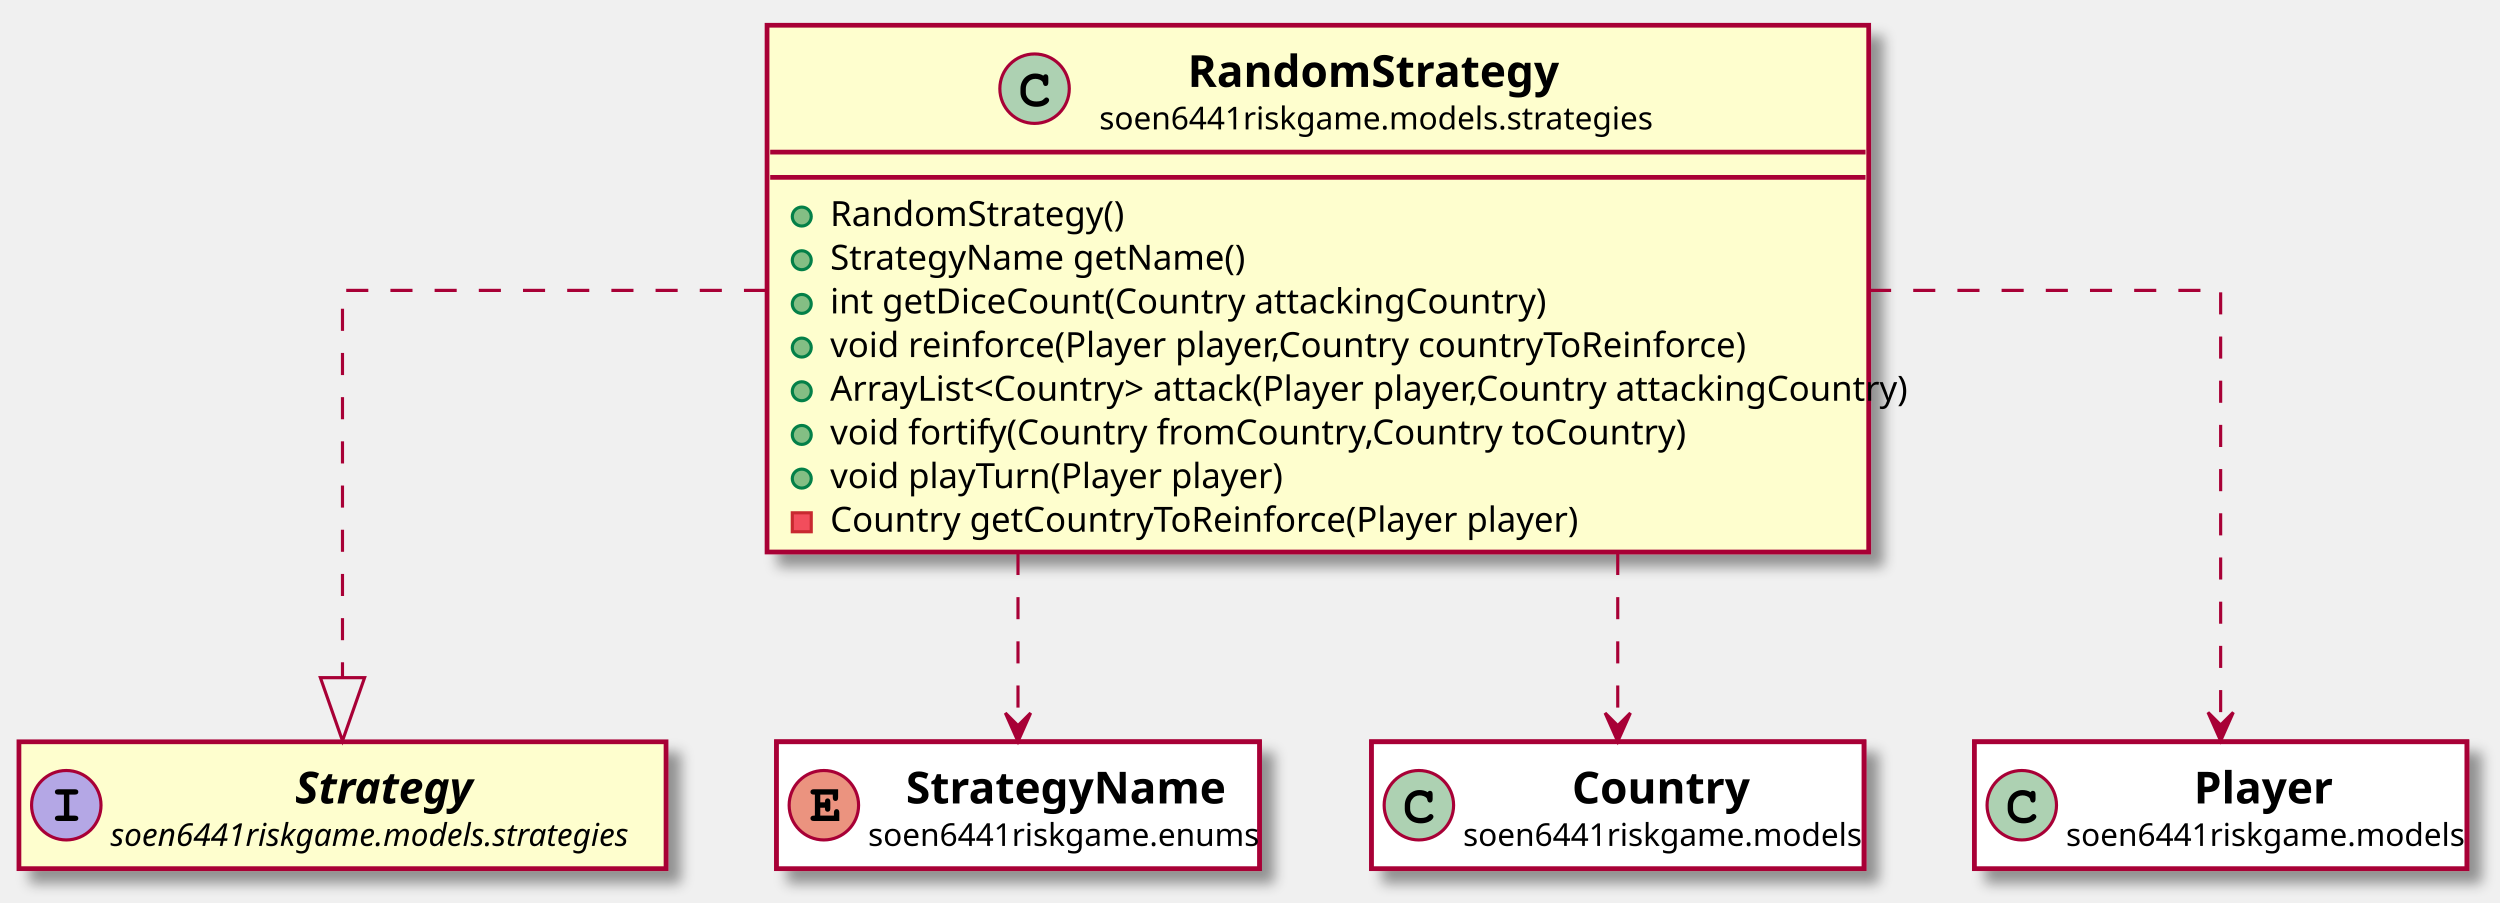
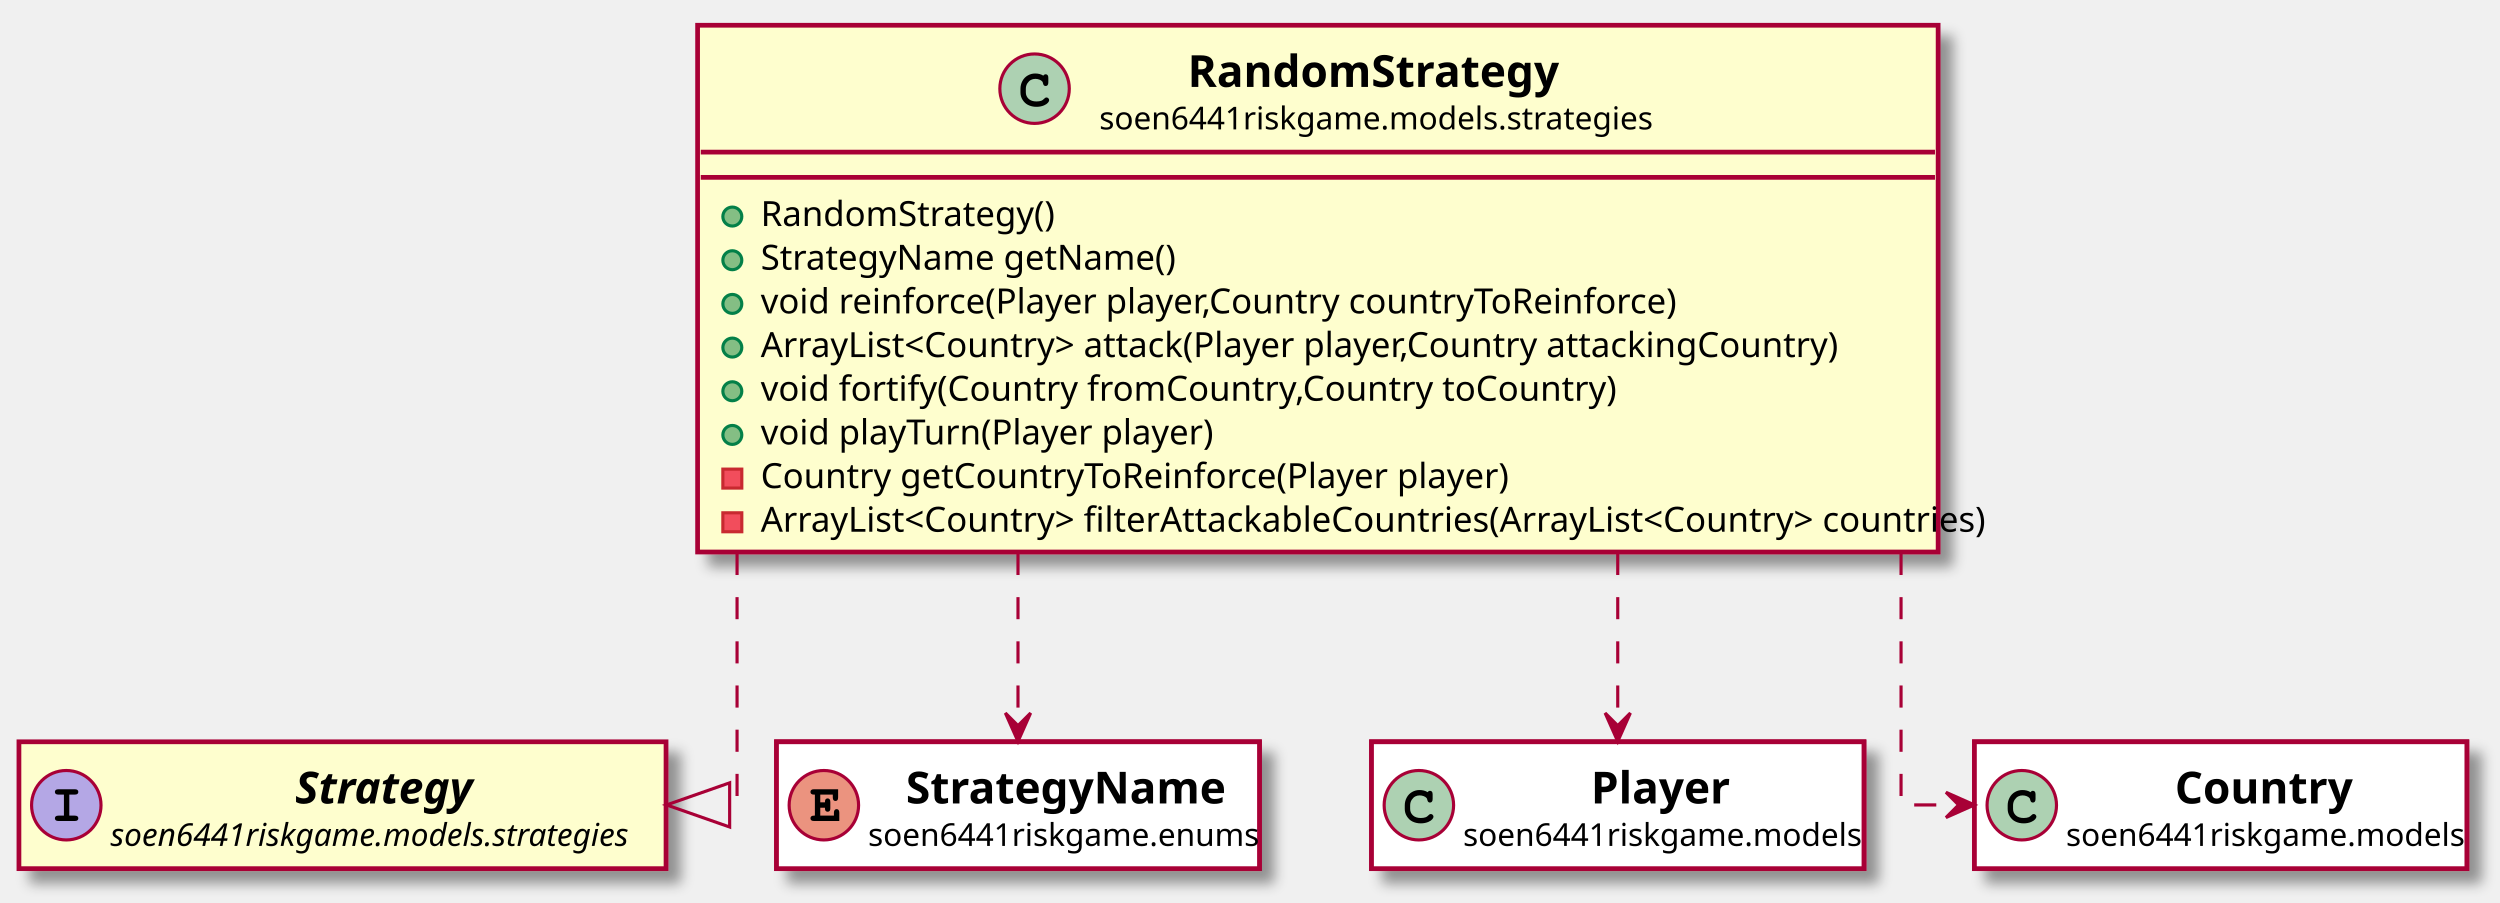
<svg xmlns="http://www.w3.org/2000/svg" xmlns:xlink="http://www.w3.org/1999/xlink" contentScriptType="application/ecmascript" contentStyleType="text/css" height="286px" preserveAspectRatio="none" style="width:792px;height:286px;" version="1.1" viewBox="0 0 792 286" width="792px" zoomAndPan="magnify">
  <defs>
-     <filter height="300%" id="fxkelpup8clfp" width="300%" x="-1" y="-1">
+     <filter height="300%" id="f1ns11bn6cm1qo" width="300%" x="-1" y="-1">
      <feGaussianBlur result="blurOut" stdDeviation="2.0" />
      <feColorMatrix in="blurOut" result="blurOut2" type="matrix" values="0 0 0 0 0 0 0 0 0 0 0 0 0 0 0 0 0 0 .4 0" />
      <feOffset dx="4.0" dy="4.0" in="blurOut2" result="blurOut3" />
      <feBlend in="SourceGraphic" in2="blurOut3" mode="normal" />
    </filter>
  </defs>
  <g>
    <a target="_parent" xlink:actuate="onRequest" xlink:href="../../../soen6441riskgame/models/strategies/RandomStrategy.html" xlink:show="new" xlink:title="soen6441riskgame.models.strategies.RandomStrategy" xlink:type="simple">
-       <rect fill="#FEFECE" filter="url(#fxkelpup8clfp)" height="166.875" id="soen6441riskgame.models.strategies.RandomStrategy" style="stroke: #A80036; stroke-width: 1.5;" width="349" x="243" y="8" />
+       <rect fill="#FEFECE" filter="url(#f1ns11bn6cm1qo)" height="166.875" id="soen6441riskgame.models.strategies.RandomStrategy" style="stroke: #A80036; stroke-width: 1.5;" width="393" x="221" y="8" />
      <ellipse cx="327.75" cy="28.094" fill="#ADD1B2" rx="11" ry="11" style="stroke: #A80036; stroke-width: 1.0;" />
      <path d="M330.516,23.969 Q330.672,23.75 330.859,23.641 Q331.047,23.531 331.266,23.531 Q331.641,23.531 331.875,23.789 Q332.109,24.047 332.109,24.656 L332.109,26.109 Q332.109,26.719 331.875,26.984 Q331.641,27.25 331.266,27.25 Q330.922,27.25 330.719,27.047 Q330.516,26.859 330.406,26.344 Q330.359,25.984 330.172,25.797 Q329.844,25.422 329.234,25.203 Q328.625,24.984 328,24.984 Q327.234,24.984 326.602,25.312 Q325.969,25.641 325.477,26.391 Q324.984,27.141 324.984,28.172 L324.984,29.266 Q324.984,30.5 325.875,31.32 Q326.766,32.141 328.359,32.141 Q329.297,32.141 329.953,31.891 Q330.344,31.734 330.766,31.297 Q331.031,31.031 331.18,30.953 Q331.328,30.875 331.531,30.875 Q331.859,30.875 332.117,31.133 Q332.375,31.391 332.375,31.734 Q332.375,32.078 332.031,32.484 Q331.531,33.062 330.734,33.391 Q329.656,33.844 328.359,33.844 Q326.844,33.844 325.641,33.219 Q324.656,32.719 323.969,31.648 Q323.281,30.578 323.281,29.297 L323.281,28.141 Q323.281,26.812 323.898,25.664 Q324.516,24.516 325.609,23.898 Q326.703,23.281 327.938,23.281 Q328.672,23.281 329.32,23.445 Q329.969,23.609 330.516,23.969 Z " />
      <text fill="#000000" font-family="sans-serif" font-size="14" font-weight="bold" lengthAdjust="spacingAndGlyphs" textLength="115" x="376.25" y="27.533">RandomStrategy</text>
      <text fill="#000000" font-family="sans-serif" font-size="10" lengthAdjust="spacingAndGlyphs" textLength="171" x="348.25" y="40.99">soen6441riskgame.models.strategies</text>
-       <line style="stroke: #A80036; stroke-width: 1.5;" x1="244" x2="591" y1="48.188" y2="48.188" />
-       <line style="stroke: #A80036; stroke-width: 1.5;" x1="244" x2="591" y1="56.188" y2="56.188" />
-       <ellipse cx="254" cy="68.606" fill="#84BE84" rx="3" ry="3" style="stroke: #038048; stroke-width: 1.0;" />
-       <text fill="#000000" font-family="sans-serif" font-size="11" lengthAdjust="spacingAndGlyphs" textLength="88" x="263" y="71.606">RandomStrategy()</text>
-       <ellipse cx="254" cy="82.441" fill="#84BE84" rx="3" ry="3" style="stroke: #038048; stroke-width: 1.0;" />
-       <text fill="#000000" font-family="sans-serif" font-size="11" lengthAdjust="spacingAndGlyphs" textLength="121" x="263" y="85.442">StrategyName getName()</text>
-       <ellipse cx="254" cy="96.277" fill="#84BE84" rx="3" ry="3" style="stroke: #038048; stroke-width: 1.0;" />
-       <text fill="#000000" font-family="sans-serif" font-size="11" lengthAdjust="spacingAndGlyphs" textLength="208" x="263" y="99.278">int getDiceCount(Country attackingCountry)</text>
-       <ellipse cx="254" cy="110.113" fill="#84BE84" rx="3" ry="3" style="stroke: #038048; stroke-width: 1.0;" />
-       <text fill="#000000" font-family="sans-serif" font-size="11" lengthAdjust="spacingAndGlyphs" textLength="278" x="263" y="113.114">void reinforce(Player player,Country countryToReinforce)</text>
-       <ellipse cx="254" cy="123.949" fill="#84BE84" rx="3" ry="3" style="stroke: #038048; stroke-width: 1.0;" />
-       <text fill="#000000" font-family="sans-serif" font-size="11" lengthAdjust="spacingAndGlyphs" textLength="323" x="263" y="126.95">ArrayList&lt;Country&gt; attack(Player player,Country attackingCountry)</text>
-       <ellipse cx="254" cy="137.785" fill="#84BE84" rx="3" ry="3" style="stroke: #038048; stroke-width: 1.0;" />
-       <text fill="#000000" font-family="sans-serif" font-size="11" lengthAdjust="spacingAndGlyphs" textLength="252" x="263" y="140.786">void fortify(Country fromCountry,Country toCountry)</text>
-       <ellipse cx="254" cy="151.621" fill="#84BE84" rx="3" ry="3" style="stroke: #038048; stroke-width: 1.0;" />
-       <text fill="#000000" font-family="sans-serif" font-size="11" lengthAdjust="spacingAndGlyphs" textLength="136" x="263" y="154.622">void playTurn(Player player)</text>
-       <rect fill="#F24D5C" height="6" style="stroke: #C82930; stroke-width: 1.0;" width="6" x="251" y="162.457" />
-       <text fill="#000000" font-family="sans-serif" font-size="11" lengthAdjust="spacingAndGlyphs" textLength="224" x="263" y="168.458">Country getCountryToReinforce(Player player)</text>
+       <line style="stroke: #A80036; stroke-width: 1.5;" x1="222" x2="613" y1="48.188" y2="48.188" />
+       <line style="stroke: #A80036; stroke-width: 1.5;" x1="222" x2="613" y1="56.188" y2="56.188" />
+       <ellipse cx="232" cy="68.606" fill="#84BE84" rx="3" ry="3" style="stroke: #038048; stroke-width: 1.0;" />
+       <text fill="#000000" font-family="sans-serif" font-size="11" lengthAdjust="spacingAndGlyphs" textLength="88" x="241" y="71.606">RandomStrategy()</text>
+       <ellipse cx="232" cy="82.441" fill="#84BE84" rx="3" ry="3" style="stroke: #038048; stroke-width: 1.0;" />
+       <text fill="#000000" font-family="sans-serif" font-size="11" lengthAdjust="spacingAndGlyphs" textLength="121" x="241" y="85.442">StrategyName getName()</text>
+       <ellipse cx="232" cy="96.277" fill="#84BE84" rx="3" ry="3" style="stroke: #038048; stroke-width: 1.0;" />
+       <text fill="#000000" font-family="sans-serif" font-size="11" lengthAdjust="spacingAndGlyphs" textLength="278" x="241" y="99.278">void reinforce(Player player,Country countryToReinforce)</text>
+       <ellipse cx="232" cy="110.113" fill="#84BE84" rx="3" ry="3" style="stroke: #038048; stroke-width: 1.0;" />
+       <text fill="#000000" font-family="sans-serif" font-size="11" lengthAdjust="spacingAndGlyphs" textLength="323" x="241" y="113.114">ArrayList&lt;Country&gt; attack(Player player,Country attackingCountry)</text>
+       <ellipse cx="232" cy="123.949" fill="#84BE84" rx="3" ry="3" style="stroke: #038048; stroke-width: 1.0;" />
+       <text fill="#000000" font-family="sans-serif" font-size="11" lengthAdjust="spacingAndGlyphs" textLength="252" x="241" y="126.95">void fortify(Country fromCountry,Country toCountry)</text>
+       <ellipse cx="232" cy="137.785" fill="#84BE84" rx="3" ry="3" style="stroke: #038048; stroke-width: 1.0;" />
+       <text fill="#000000" font-family="sans-serif" font-size="11" lengthAdjust="spacingAndGlyphs" textLength="136" x="241" y="140.786">void playTurn(Player player)</text>
+       <rect fill="#F24D5C" height="6" style="stroke: #C82930; stroke-width: 1.0;" width="6" x="229" y="148.621" />
+       <text fill="#000000" font-family="sans-serif" font-size="11" lengthAdjust="spacingAndGlyphs" textLength="224" x="241" y="154.622">Country getCountryToReinforce(Player player)</text>
+       <rect fill="#F24D5C" height="6" style="stroke: #C82930; stroke-width: 1.0;" width="6" x="229" y="162.457" />
+       <text fill="#000000" font-family="sans-serif" font-size="11" lengthAdjust="spacingAndGlyphs" textLength="367" x="241" y="168.458">ArrayList&lt;Country&gt; filterAttackableCountries(ArrayList&lt;Country&gt; countries)</text>
    </a>
    <a target="_parent" xlink:actuate="onRequest" xlink:href="../../../soen6441riskgame/models/strategies/Strategy.html" xlink:show="new" xlink:title="soen6441riskgame.models.strategies.Strategy" xlink:type="simple">
-       <rect fill="#FEFECE" filter="url(#fxkelpup8clfp)" height="40.188" id="soen6441riskgame.models.strategies.Strategy" style="stroke: #A80036; stroke-width: 1.5;" width="205" x="6" y="235" />
+       <rect fill="#FEFECE" filter="url(#f1ns11bn6cm1qo)" height="40.188" id="soen6441riskgame.models.strategies.Strategy" style="stroke: #A80036; stroke-width: 1.5;" width="205" x="6" y="235" />
      <ellipse cx="21" cy="255.094" fill="#B4A7E5" rx="11" ry="11" style="stroke: #A80036; stroke-width: 1.0;" />
      <path d="M21.953,251.734 L21.953,258.391 L23.672,258.391 Q24.281,258.391 24.547,258.625 Q24.812,258.859 24.812,259.25 Q24.812,259.625 24.547,259.859 Q24.281,260.094 23.672,260.094 L18.531,260.094 Q17.922,260.094 17.656,259.859 Q17.391,259.625 17.391,259.234 Q17.391,258.859 17.656,258.625 Q17.922,258.391 18.531,258.391 L20.25,258.391 L20.25,251.734 L18.531,251.734 Q17.922,251.734 17.656,251.5 Q17.391,251.266 17.391,250.875 Q17.391,250.5 17.656,250.266 Q17.922,250.031 18.531,250.031 L23.672,250.031 Q24.281,250.031 24.547,250.266 Q24.812,250.5 24.812,250.875 Q24.812,251.266 24.547,251.5 Q24.281,251.734 23.672,251.734 L21.953,251.734 Z " />
      <text fill="#000000" font-family="sans-serif" font-size="14" font-style="italic" font-weight="bold" lengthAdjust="spacingAndGlyphs" textLength="56" x="93.5" y="254.533">Strategy</text>
      <text fill="#000000" font-family="sans-serif" font-size="10" font-style="italic" lengthAdjust="spacingAndGlyphs" textLength="173" x="35" y="267.99">soen6441riskgame.models.strategies</text>
    </a>
    <a target="_parent" xlink:actuate="onRequest" xlink:href="../../../soen6441riskgame/enums/StrategyName.html" xlink:show="new" xlink:title="soen6441riskgame.enums.StrategyName" xlink:type="simple">
-       <rect fill="#FFFFFF" filter="url(#fxkelpup8clfp)" height="40.188" id="soen6441riskgame.enums.StrategyName" style="stroke: #A80036; stroke-width: 1.5;" width="153" x="246" y="235" />
+       <rect fill="#FFFFFF" filter="url(#f1ns11bn6cm1qo)" height="40.188" id="soen6441riskgame.enums.StrategyName" style="stroke: #A80036; stroke-width: 1.5;" width="153" x="246" y="235" />
      <rect fill="#FFFFFF" height="40.188" style="stroke: #A80036; stroke-width: 1.5;" width="153" x="246" y="235" />
      <ellipse cx="261" cy="255.094" fill="#EB937F" rx="11" ry="11" style="stroke: #A80036; stroke-width: 1.0;" />
      <path d="M259.859,255.891 L259.859,258.391 L264.188,258.391 L264.188,257.469 Q264.188,256.859 264.43,256.594 Q264.672,256.328 265.047,256.328 Q265.422,256.328 265.656,256.594 Q265.891,256.859 265.891,257.469 L265.891,260.094 L257.891,260.094 Q257.266,260.094 257.008,259.859 Q256.75,259.625 256.75,259.234 Q256.75,258.859 257.016,258.625 Q257.281,258.391 257.891,258.391 L258.156,258.391 L258.156,251.734 L257.891,251.734 Q257.266,251.734 257.008,251.5 Q256.75,251.266 256.75,250.875 Q256.75,250.5 257.008,250.266 Q257.266,250.031 257.891,250.031 L265.516,250.031 L265.516,252.625 Q265.516,253.234 265.289,253.492 Q265.062,253.75 264.672,253.75 Q264.297,253.75 264.062,253.492 Q263.828,253.234 263.828,252.625 L263.828,251.734 L259.859,251.734 L259.859,254.188 L261.344,254.188 Q261.344,253.531 261.469,253.344 Q261.734,252.938 262.203,252.938 Q262.578,252.938 262.812,253.195 Q263.047,253.453 263.047,254.062 L263.047,256.031 Q263.047,256.578 262.922,256.766 Q262.656,257.156 262.203,257.156 Q261.734,257.156 261.469,256.75 Q261.344,256.562 261.344,255.891 L259.859,255.891 Z " />
      <text fill="#000000" font-family="sans-serif" font-size="14" font-weight="bold" lengthAdjust="spacingAndGlyphs" textLength="97" x="287" y="254.533">StrategyName</text>
      <text fill="#000000" font-family="sans-serif" font-size="10" lengthAdjust="spacingAndGlyphs" textLength="121" x="275" y="267.99">soen6441riskgame.enums</text>
    </a>
-     <a target="_parent" xlink:actuate="onRequest" xlink:href="../../../soen6441riskgame/models/Country.html" xlink:show="new" xlink:title="soen6441riskgame.models.Country" xlink:type="simple">
-       <rect fill="#FFFFFF" filter="url(#fxkelpup8clfp)" height="40.188" id="soen6441riskgame.models.Country" style="stroke: #A80036; stroke-width: 1.5;" width="156" x="434.5" y="235" />
+     <a target="_parent" xlink:actuate="onRequest" xlink:href="../../../soen6441riskgame/models/Player.html" xlink:show="new" xlink:title="soen6441riskgame.models.Player" xlink:type="simple">
+       <rect fill="#FFFFFF" filter="url(#f1ns11bn6cm1qo)" height="40.188" id="soen6441riskgame.models.Player" style="stroke: #A80036; stroke-width: 1.5;" width="156" x="434.5" y="235" />
      <rect fill="#FFFFFF" height="40.188" style="stroke: #A80036; stroke-width: 1.5;" width="156" x="434.5" y="235" />
      <ellipse cx="449.5" cy="255.094" fill="#ADD1B2" rx="11" ry="11" style="stroke: #A80036; stroke-width: 1.0;" />
      <path d="M452.266,250.969 Q452.422,250.75 452.609,250.641 Q452.797,250.531 453.016,250.531 Q453.391,250.531 453.625,250.789 Q453.859,251.047 453.859,251.656 L453.859,253.109 Q453.859,253.719 453.625,253.984 Q453.391,254.25 453.016,254.25 Q452.672,254.25 452.469,254.047 Q452.266,253.859 452.156,253.344 Q452.109,252.984 451.922,252.797 Q451.594,252.422 450.984,252.203 Q450.375,251.984 449.75,251.984 Q448.984,251.984 448.352,252.312 Q447.719,252.641 447.227,253.391 Q446.734,254.141 446.734,255.172 L446.734,256.266 Q446.734,257.5 447.625,258.32 Q448.516,259.141 450.109,259.141 Q451.047,259.141 451.703,258.891 Q452.094,258.734 452.516,258.297 Q452.781,258.031 452.93,257.953 Q453.078,257.875 453.281,257.875 Q453.609,257.875 453.867,258.133 Q454.125,258.391 454.125,258.734 Q454.125,259.078 453.781,259.484 Q453.281,260.062 452.484,260.391 Q451.406,260.844 450.109,260.844 Q448.594,260.844 447.391,260.219 Q446.406,259.719 445.719,258.648 Q445.031,257.578 445.031,256.297 L445.031,255.141 Q445.031,253.812 445.648,252.664 Q446.266,251.516 447.359,250.898 Q448.453,250.281 449.688,250.281 Q450.422,250.281 451.07,250.445 Q451.719,250.609 452.266,250.969 Z " />
-       <text fill="#000000" font-family="sans-serif" font-size="14" font-weight="bold" lengthAdjust="spacingAndGlyphs" textLength="55" x="498" y="254.533">Country</text>
+       <text fill="#000000" font-family="sans-serif" font-size="14" font-weight="bold" lengthAdjust="spacingAndGlyphs" textLength="43" x="504" y="254.533">Player</text>
      <text fill="#000000" font-family="sans-serif" font-size="10" lengthAdjust="spacingAndGlyphs" textLength="124" x="463.5" y="267.99">soen6441riskgame.models</text>
    </a>
-     <a target="_parent" xlink:actuate="onRequest" xlink:href="../../../soen6441riskgame/models/Player.html" xlink:show="new" xlink:title="soen6441riskgame.models.Player" xlink:type="simple">
-       <rect fill="#FFFFFF" filter="url(#fxkelpup8clfp)" height="40.188" id="soen6441riskgame.models.Player" style="stroke: #A80036; stroke-width: 1.5;" width="156" x="625.5" y="235" />
+     <a target="_parent" xlink:actuate="onRequest" xlink:href="../../../soen6441riskgame/models/Country.html" xlink:show="new" xlink:title="soen6441riskgame.models.Country" xlink:type="simple">
+       <rect fill="#FFFFFF" filter="url(#f1ns11bn6cm1qo)" height="40.188" id="soen6441riskgame.models.Country" style="stroke: #A80036; stroke-width: 1.5;" width="156" x="625.5" y="235" />
      <rect fill="#FFFFFF" height="40.188" style="stroke: #A80036; stroke-width: 1.5;" width="156" x="625.5" y="235" />
      <ellipse cx="640.5" cy="255.094" fill="#ADD1B2" rx="11" ry="11" style="stroke: #A80036; stroke-width: 1.0;" />
      <path d="M643.266,250.969 Q643.422,250.75 643.609,250.641 Q643.797,250.531 644.016,250.531 Q644.391,250.531 644.625,250.789 Q644.859,251.047 644.859,251.656 L644.859,253.109 Q644.859,253.719 644.625,253.984 Q644.391,254.25 644.016,254.25 Q643.672,254.25 643.469,254.047 Q643.266,253.859 643.156,253.344 Q643.109,252.984 642.922,252.797 Q642.594,252.422 641.984,252.203 Q641.375,251.984 640.75,251.984 Q639.984,251.984 639.352,252.312 Q638.719,252.641 638.227,253.391 Q637.734,254.141 637.734,255.172 L637.734,256.266 Q637.734,257.5 638.625,258.32 Q639.516,259.141 641.109,259.141 Q642.047,259.141 642.703,258.891 Q643.094,258.734 643.516,258.297 Q643.781,258.031 643.93,257.953 Q644.078,257.875 644.281,257.875 Q644.609,257.875 644.867,258.133 Q645.125,258.391 645.125,258.734 Q645.125,259.078 644.781,259.484 Q644.281,260.062 643.484,260.391 Q642.406,260.844 641.109,260.844 Q639.594,260.844 638.391,260.219 Q637.406,259.719 636.719,258.648 Q636.031,257.578 636.031,256.297 L636.031,255.141 Q636.031,253.812 636.648,252.664 Q637.266,251.516 638.359,250.898 Q639.453,250.281 640.688,250.281 Q641.422,250.281 642.07,250.445 Q642.719,250.609 643.266,250.969 Z " />
-       <text fill="#000000" font-family="sans-serif" font-size="14" font-weight="bold" lengthAdjust="spacingAndGlyphs" textLength="43" x="695" y="254.533">Player</text>
+       <text fill="#000000" font-family="sans-serif" font-size="14" font-weight="bold" lengthAdjust="spacingAndGlyphs" textLength="55" x="689" y="254.533">Country</text>
      <text fill="#000000" font-family="sans-serif" font-size="10" lengthAdjust="spacingAndGlyphs" textLength="124" x="654.5" y="267.99">soen6441riskgame.models</text>
    </a>
-     <path d="M242.684,92 C172.768,92 108.5,92 108.5,92 C108.5,92 108.5,214.685 108.5,214.685 " fill="none" id="soen6441riskgame.models.strategies.RandomStrategy-soen6441riskgame.models.strategies.Strategy" style="stroke: #A80036; stroke-width: 1.0; stroke-dasharray: 7.0,7.0;" />
-     <polygon fill="none" points="115.5,214.685,108.5,234.685,101.5,214.685,115.5,214.685" style="stroke: #A80036; stroke-width: 1.0;" />
+     <path d="M233.5,175.166 C233.5,215.392 233.5,255 233.5,255 C233.5,255 231.153,255 231.153,255 " fill="none" id="soen6441riskgame.models.strategies.RandomStrategy-soen6441riskgame.models.strategies.Strategy" style="stroke: #A80036; stroke-width: 1.0; stroke-dasharray: 7.0,7.0;" />
+     <polygon fill="none" points="231.153,262,211.153,255,231.152,248,231.153,262" style="stroke: #A80036; stroke-width: 1.0;" />
    <path d="M322.5,175.166 C322.5,175.166 322.5,229.88 322.5,229.88 " fill="none" id="soen6441riskgame.models.strategies.RandomStrategy-soen6441riskgame.enums.StrategyName" style="stroke: #A80036; stroke-width: 1.0; stroke-dasharray: 7.0,7.0;" />
    <polygon fill="#A80036" points="322.5,234.88,326.5,225.88,322.5,229.88,318.5,225.88,322.5,234.88" style="stroke: #A80036; stroke-width: 1.0;" />
-     <path d="M512.5,175.166 C512.5,175.166 512.5,229.88 512.5,229.88 " fill="none" id="soen6441riskgame.models.strategies.RandomStrategy-soen6441riskgame.models.Country" style="stroke: #A80036; stroke-width: 1.0; stroke-dasharray: 7.0,7.0;" />
+     <path d="M512.5,175.166 C512.5,175.166 512.5,229.88 512.5,229.88 " fill="none" id="soen6441riskgame.models.strategies.RandomStrategy-soen6441riskgame.models.Player" style="stroke: #A80036; stroke-width: 1.0; stroke-dasharray: 7.0,7.0;" />
    <polygon fill="#A80036" points="512.5,234.88,516.5,225.88,512.5,229.88,508.5,225.88,512.5,234.88" style="stroke: #A80036; stroke-width: 1.0;" />
-     <path d="M592.106,92 C651.651,92 703.5,92 703.5,92 C703.5,92 703.5,229.685 703.5,229.685 " fill="none" id="soen6441riskgame.models.strategies.RandomStrategy-soen6441riskgame.models.Player" style="stroke: #A80036; stroke-width: 1.0; stroke-dasharray: 7.0,7.0;" />
-     <polygon fill="#A80036" points="703.5,234.685,707.5,225.685,703.5,229.685,699.5,225.685,703.5,234.685" style="stroke: #A80036; stroke-width: 1.0;" />
+     <path d="M602.25,175.166 C602.25,215.392 602.25,255 602.25,255 C602.25,255 620.479,255 620.479,255 " fill="none" id="soen6441riskgame.models.strategies.RandomStrategy-soen6441riskgame.models.Country" style="stroke: #A80036; stroke-width: 1.0; stroke-dasharray: 7.0,7.0;" />
+     <polygon fill="#A80036" points="625.479,255,616.479,251,620.479,255,616.479,259,625.479,255" style="stroke: #A80036; stroke-width: 1.0;" />
  </g>
</svg>
